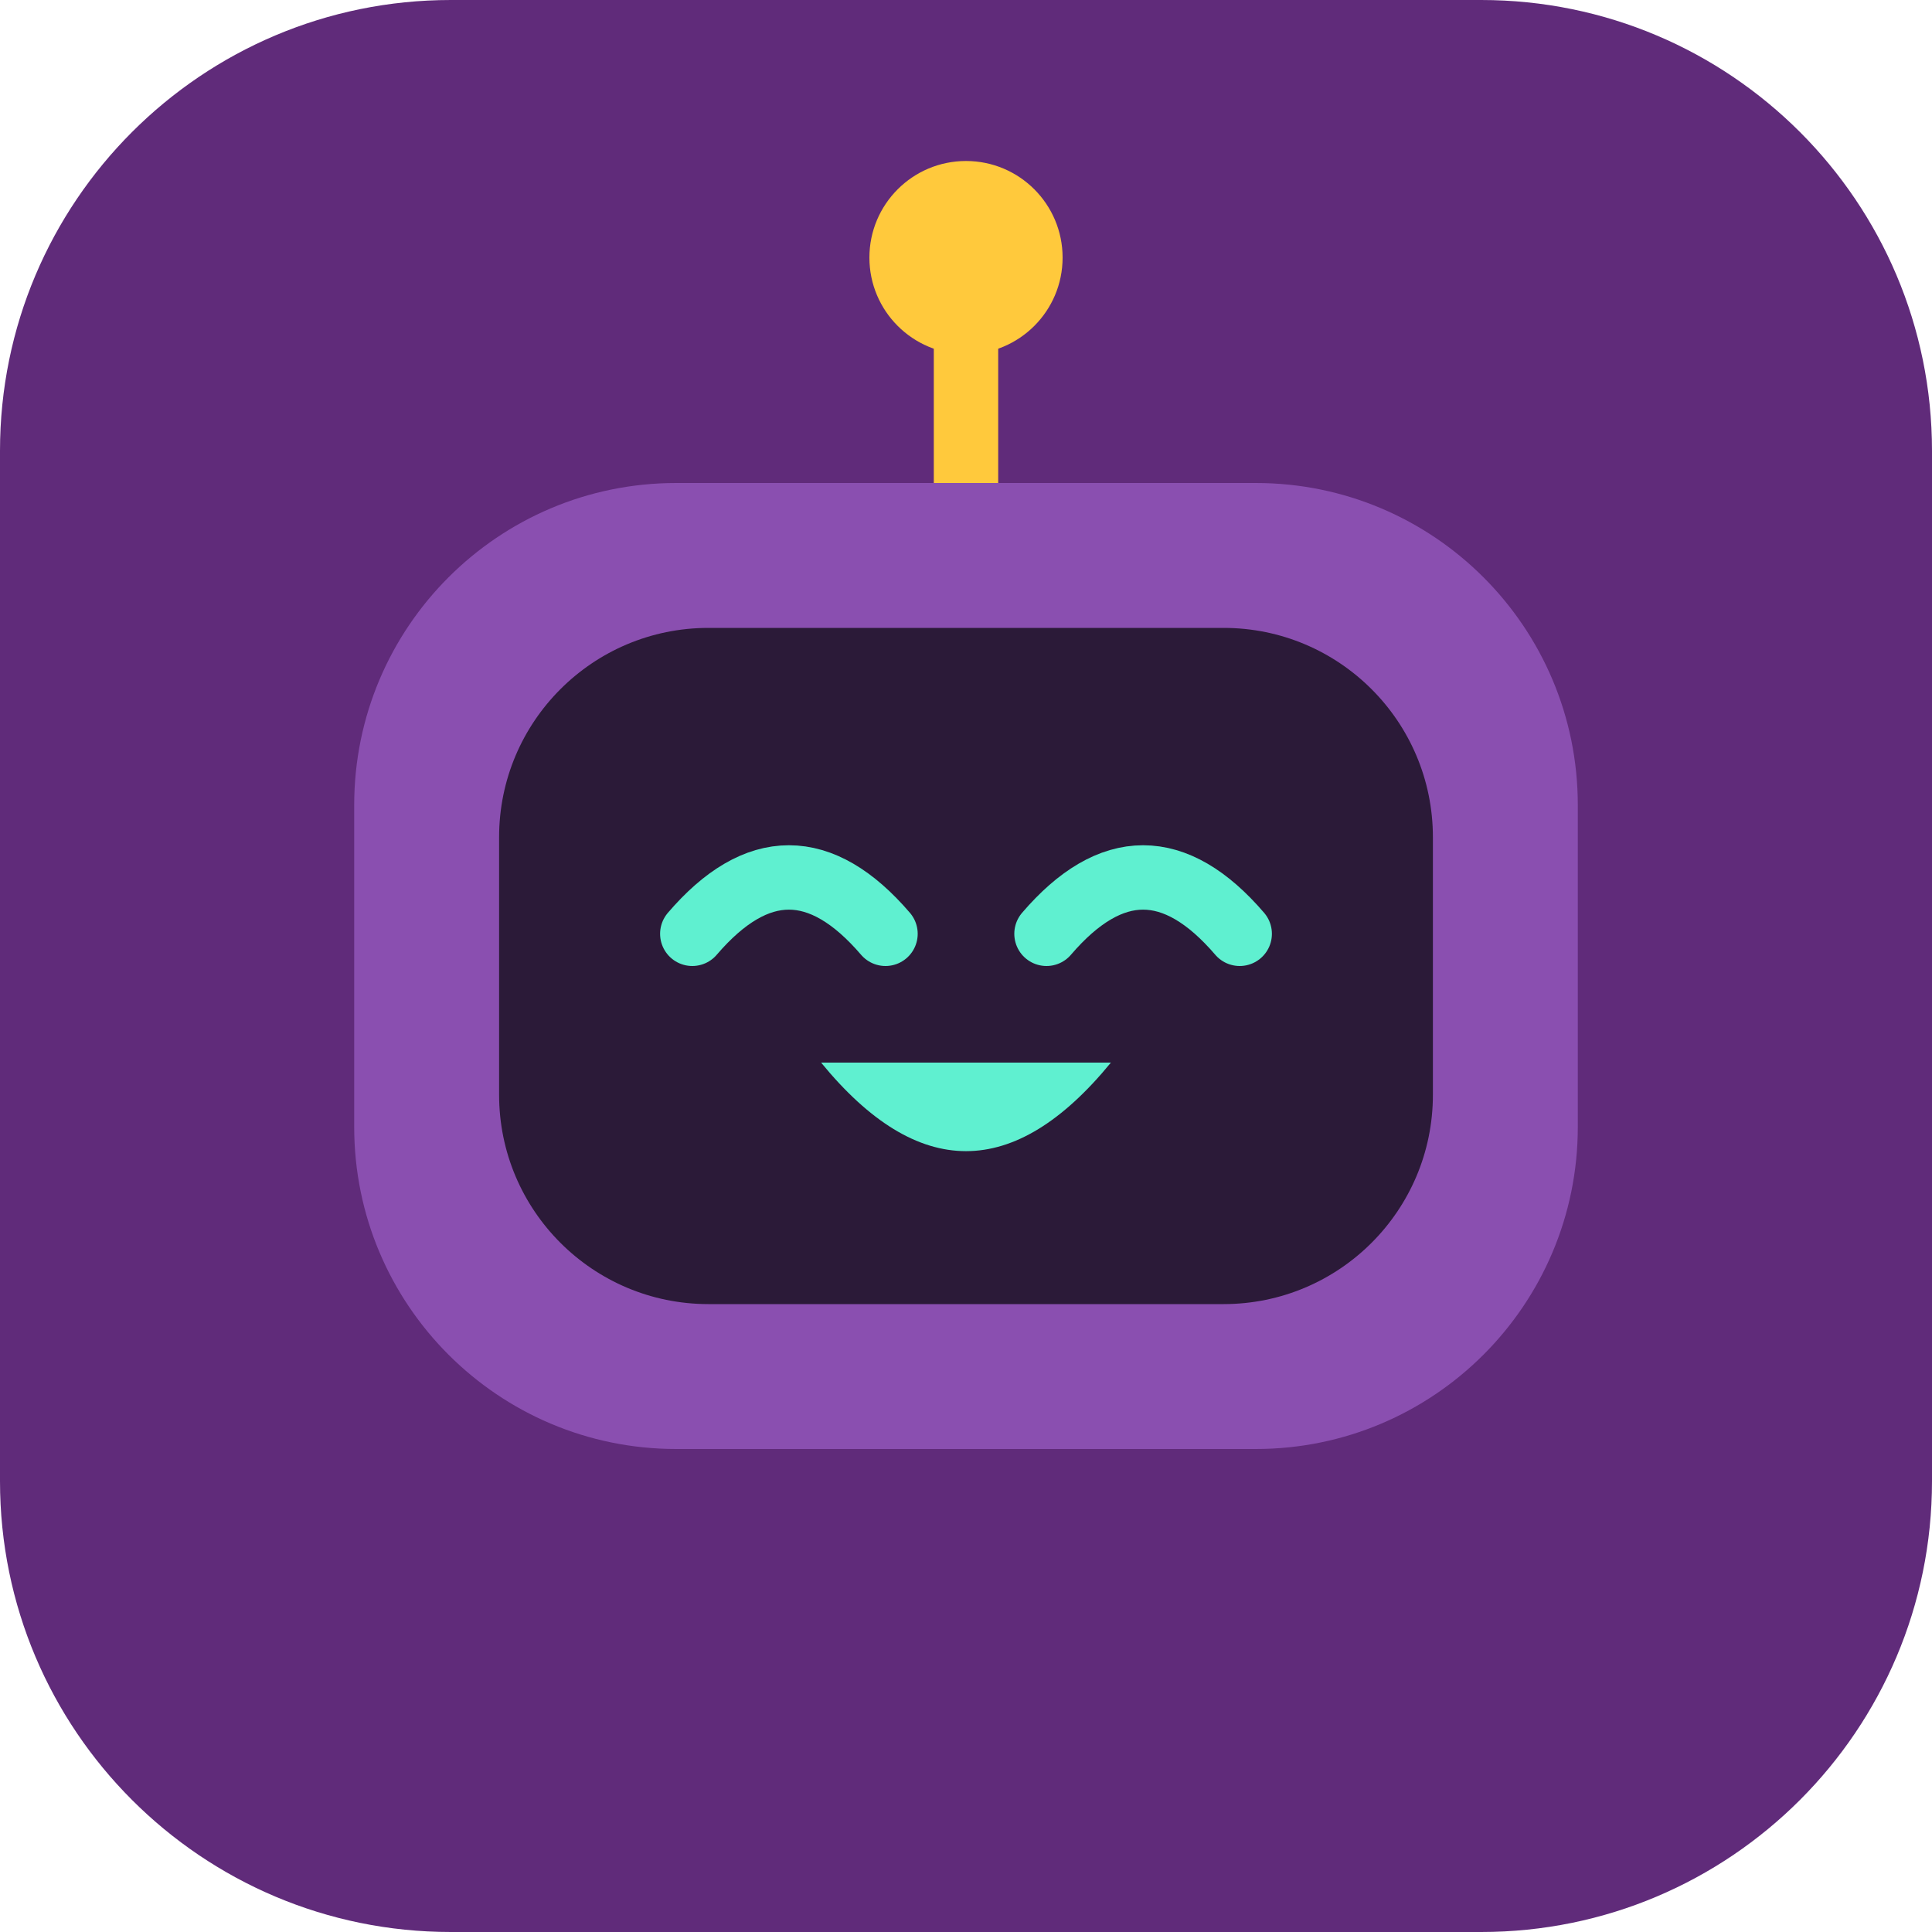
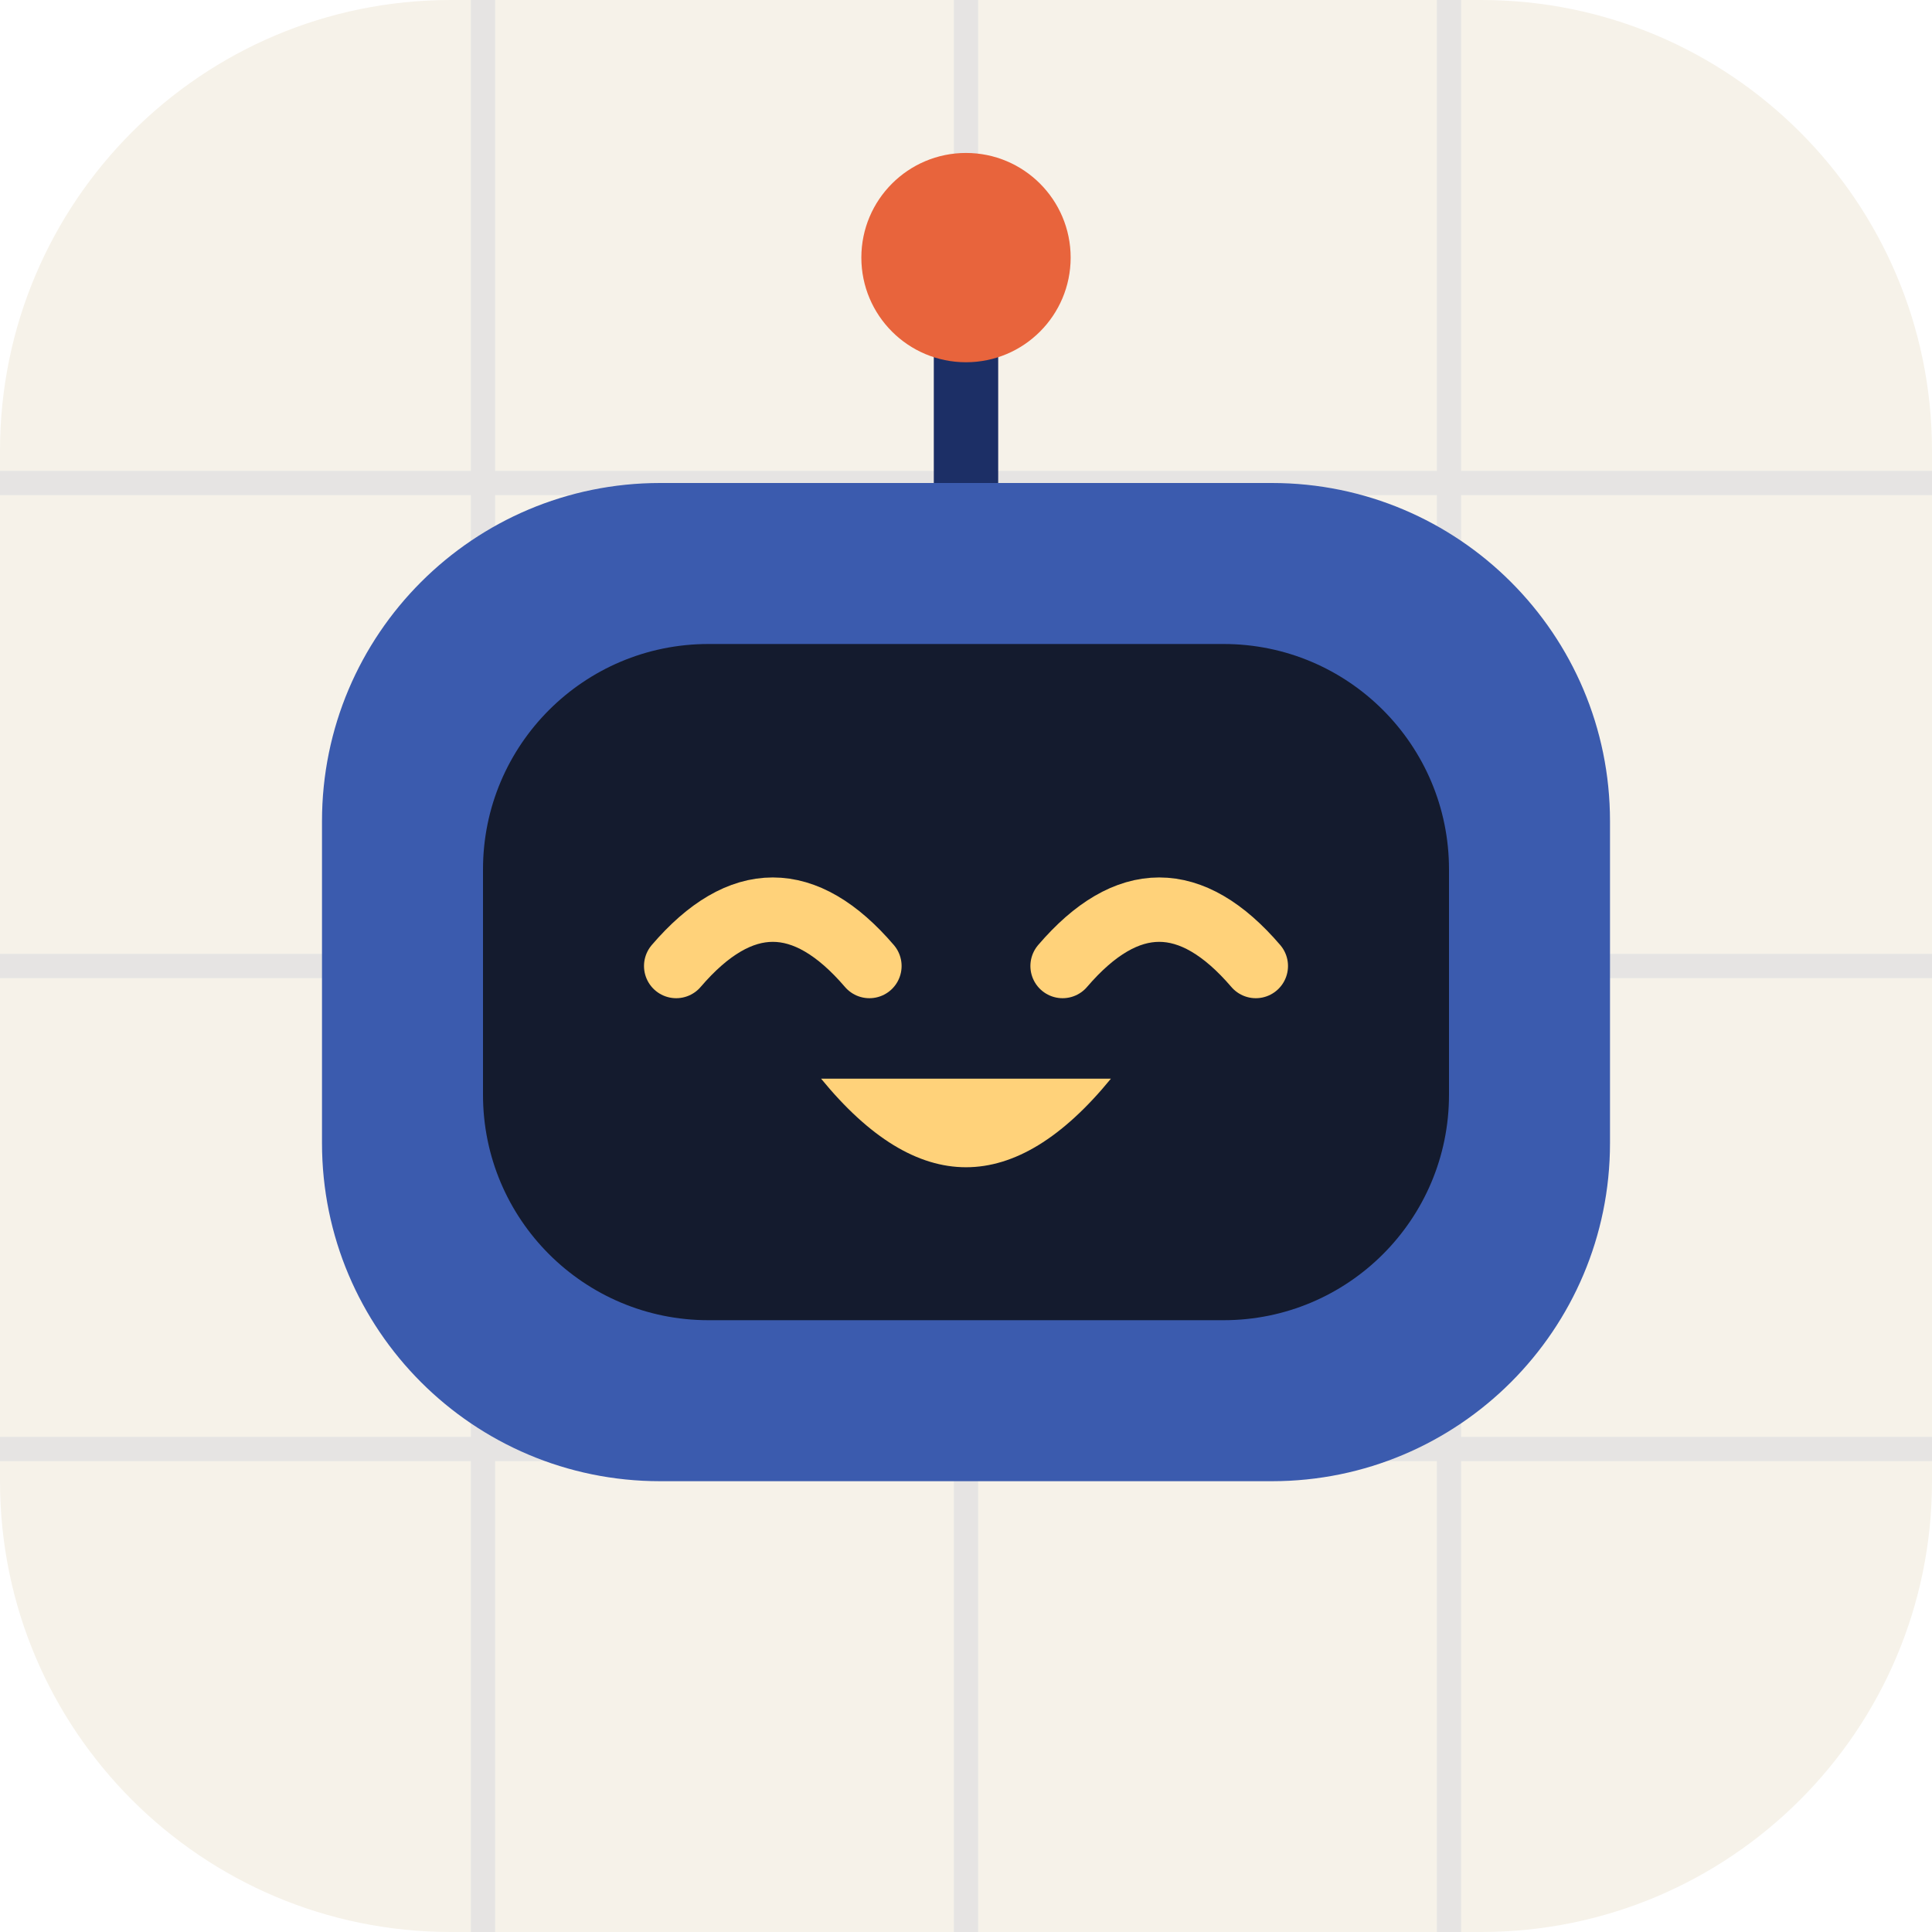
<svg xmlns="http://www.w3.org/2000/svg" viewBox="0 0 120 120">
-   <rect width="120" height="120" rx="28" fill="#602B7A" />
-   <line x1="60" y1="30" x2="60" y2="18" stroke="#FFC93C" stroke-width="4" stroke-linecap="round" />
-   <circle cx="60" cy="16" r="6" fill="#FFC93C" />
-   <rect x="22" y="30" width="76" height="60" rx="20" fill="#8A4FB0" />
-   <rect x="31" y="39" width="58" height="42" rx="13" fill="#2B1A38" />
-   <path d="M43 58 Q49 51 55 58M65 58 Q71 51 77 58" stroke="#5FF0D0" stroke-width="4" fill="none" stroke-linecap="round" />
-   <path d="M51 66 Q60 77 69 66Z" fill="#5FF0D0" />
+   <rect width="120" height="120" rx="28" fill="#F6F2E9" />
+   <path d="M0 30h120M0 60h120M0 90h120M30 0v120M60 0v120M90 0v120" stroke="#2C4A9A" stroke-opacity=".08" stroke-width="1.5" />
+   <line x1="60" y1="30" x2="60" y2="18" stroke="#1C2F66" stroke-width="4" stroke-linecap="round" />
+   <circle cx="60" cy="16" r="6.5" fill="#E8643C" />
+   <rect x="20" y="30" width="80" height="62" rx="21" fill="#3B5BAE" />
+   <rect x="30" y="40" width="60" height="42" rx="14" fill="#141B2E" />
+   <path d="M42 60 Q48 53 54 60M66 60 Q72 53 78 60" stroke="#FFD27A" stroke-width="4" fill="none" stroke-linecap="round" />
+   <path d="M51 67 Q60 78 69 67Z" fill="#FFD27A" />
</svg>
